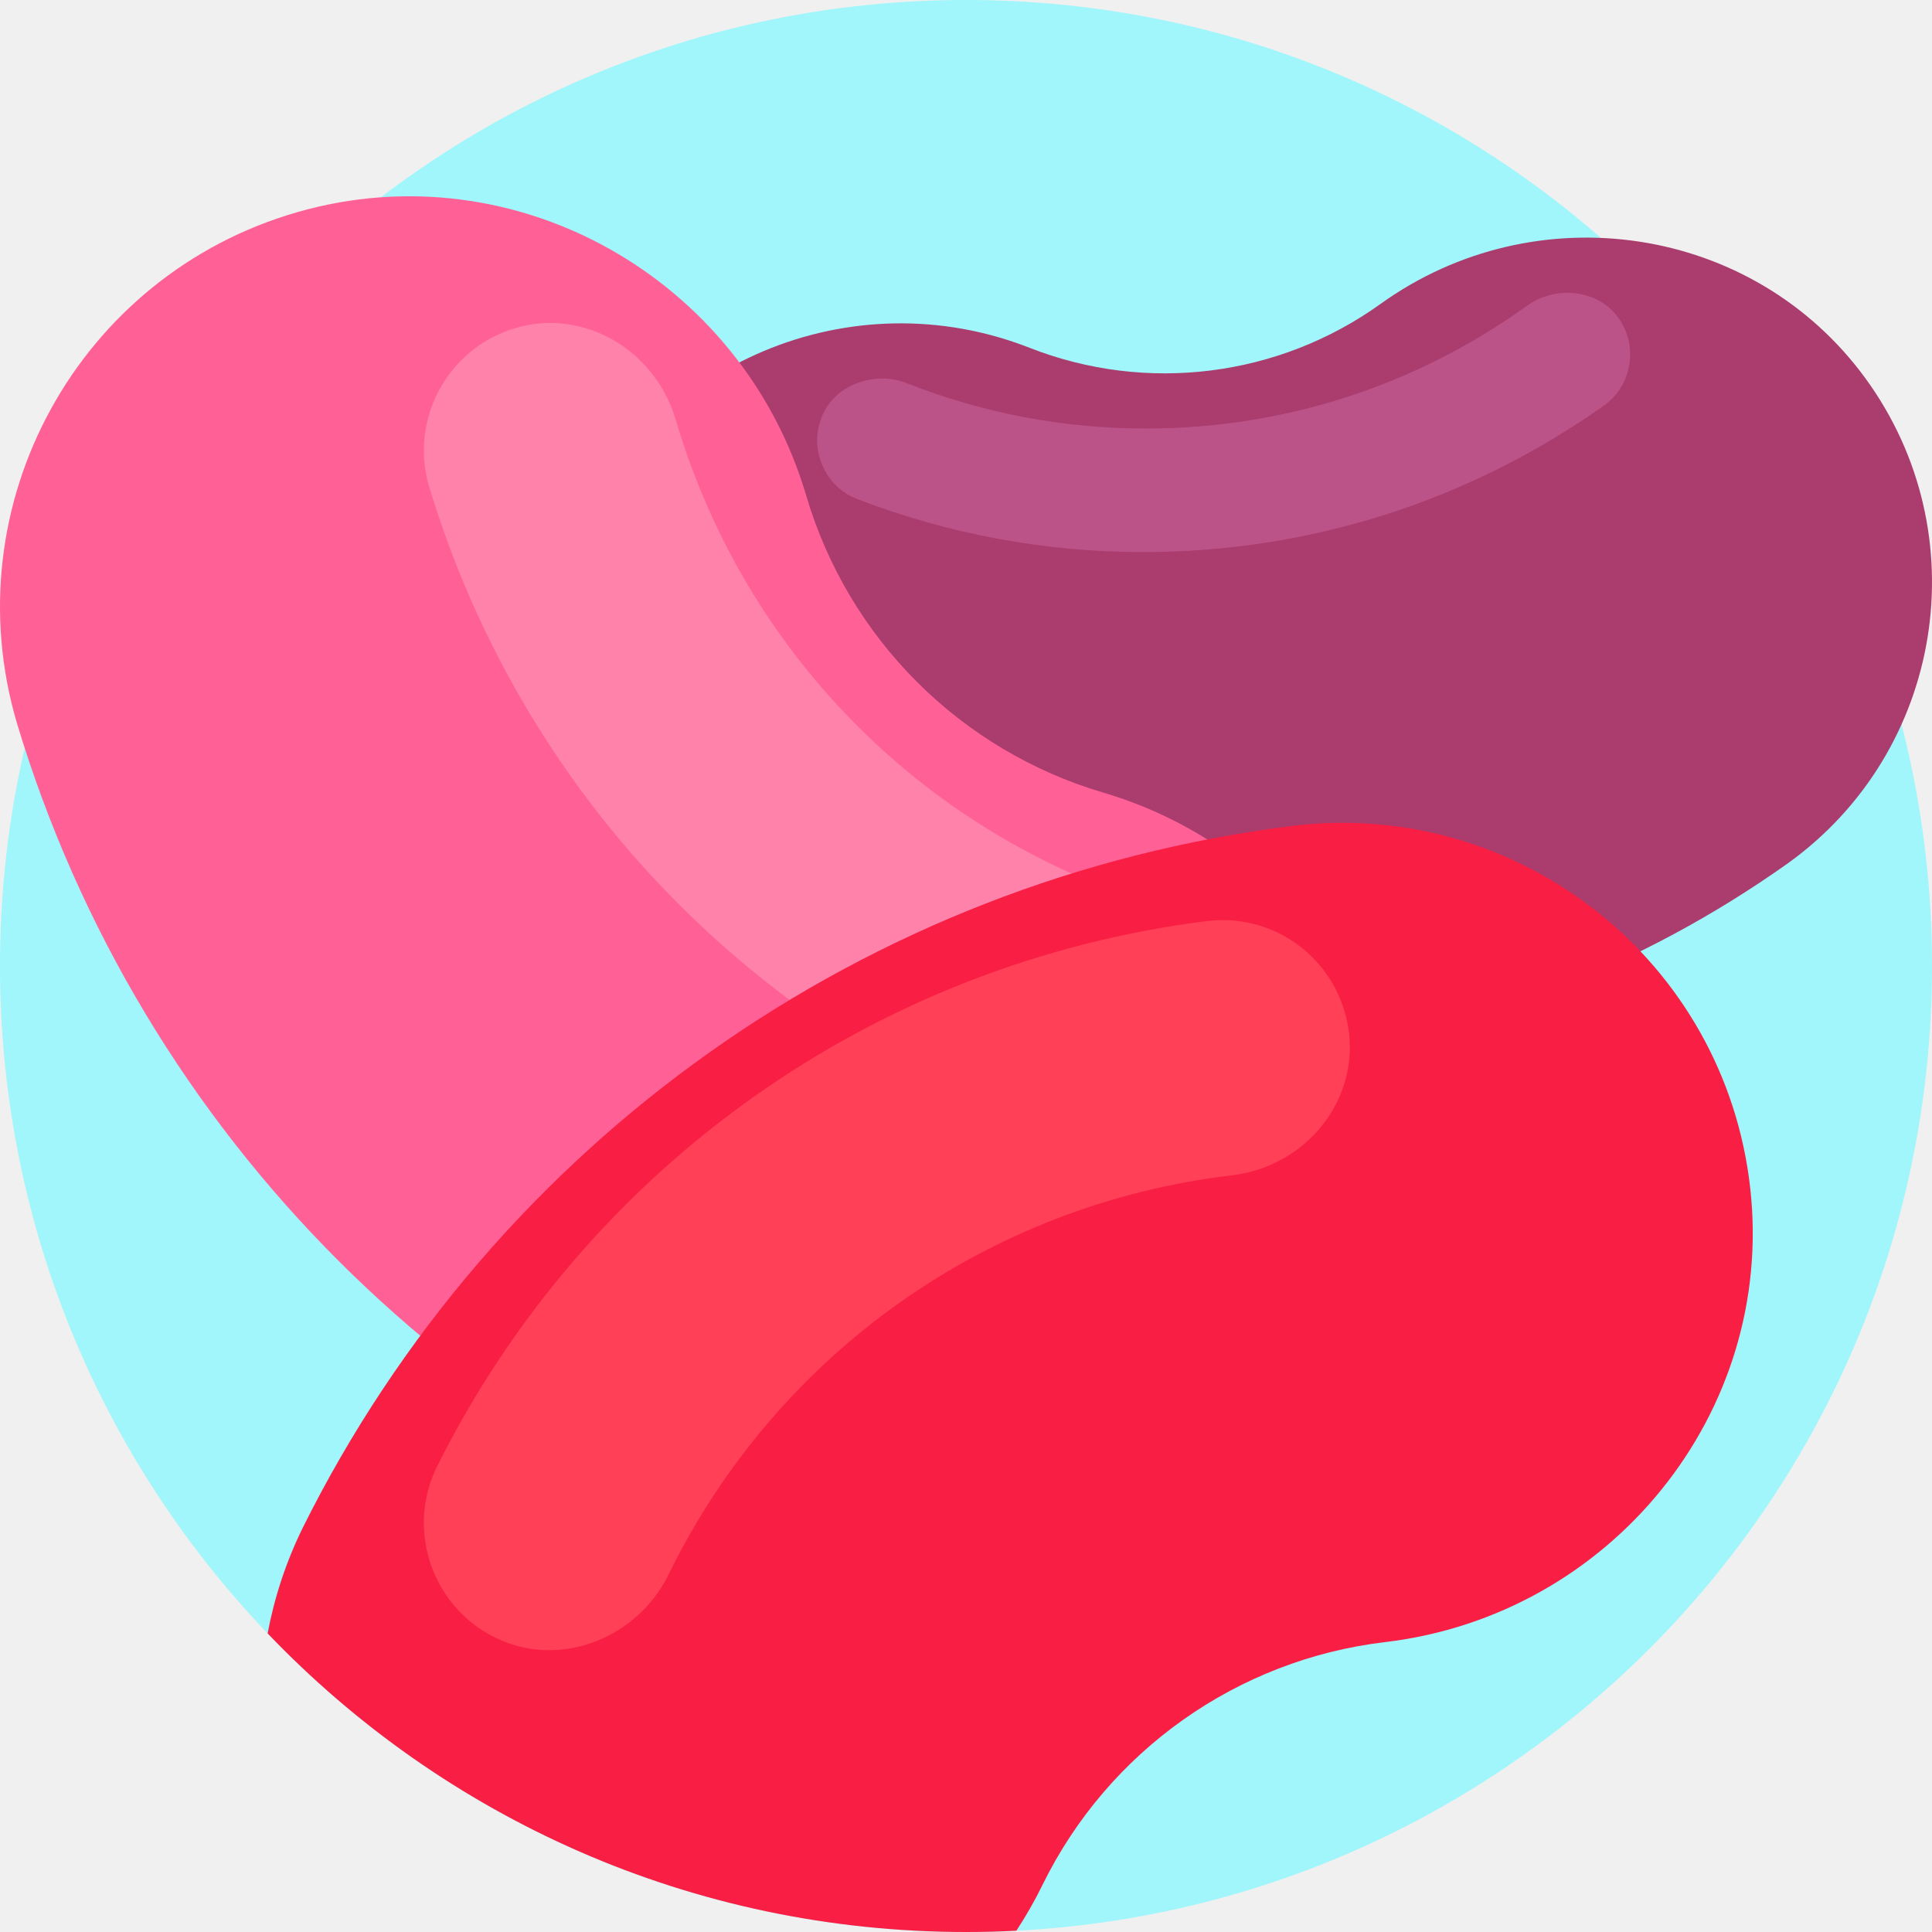
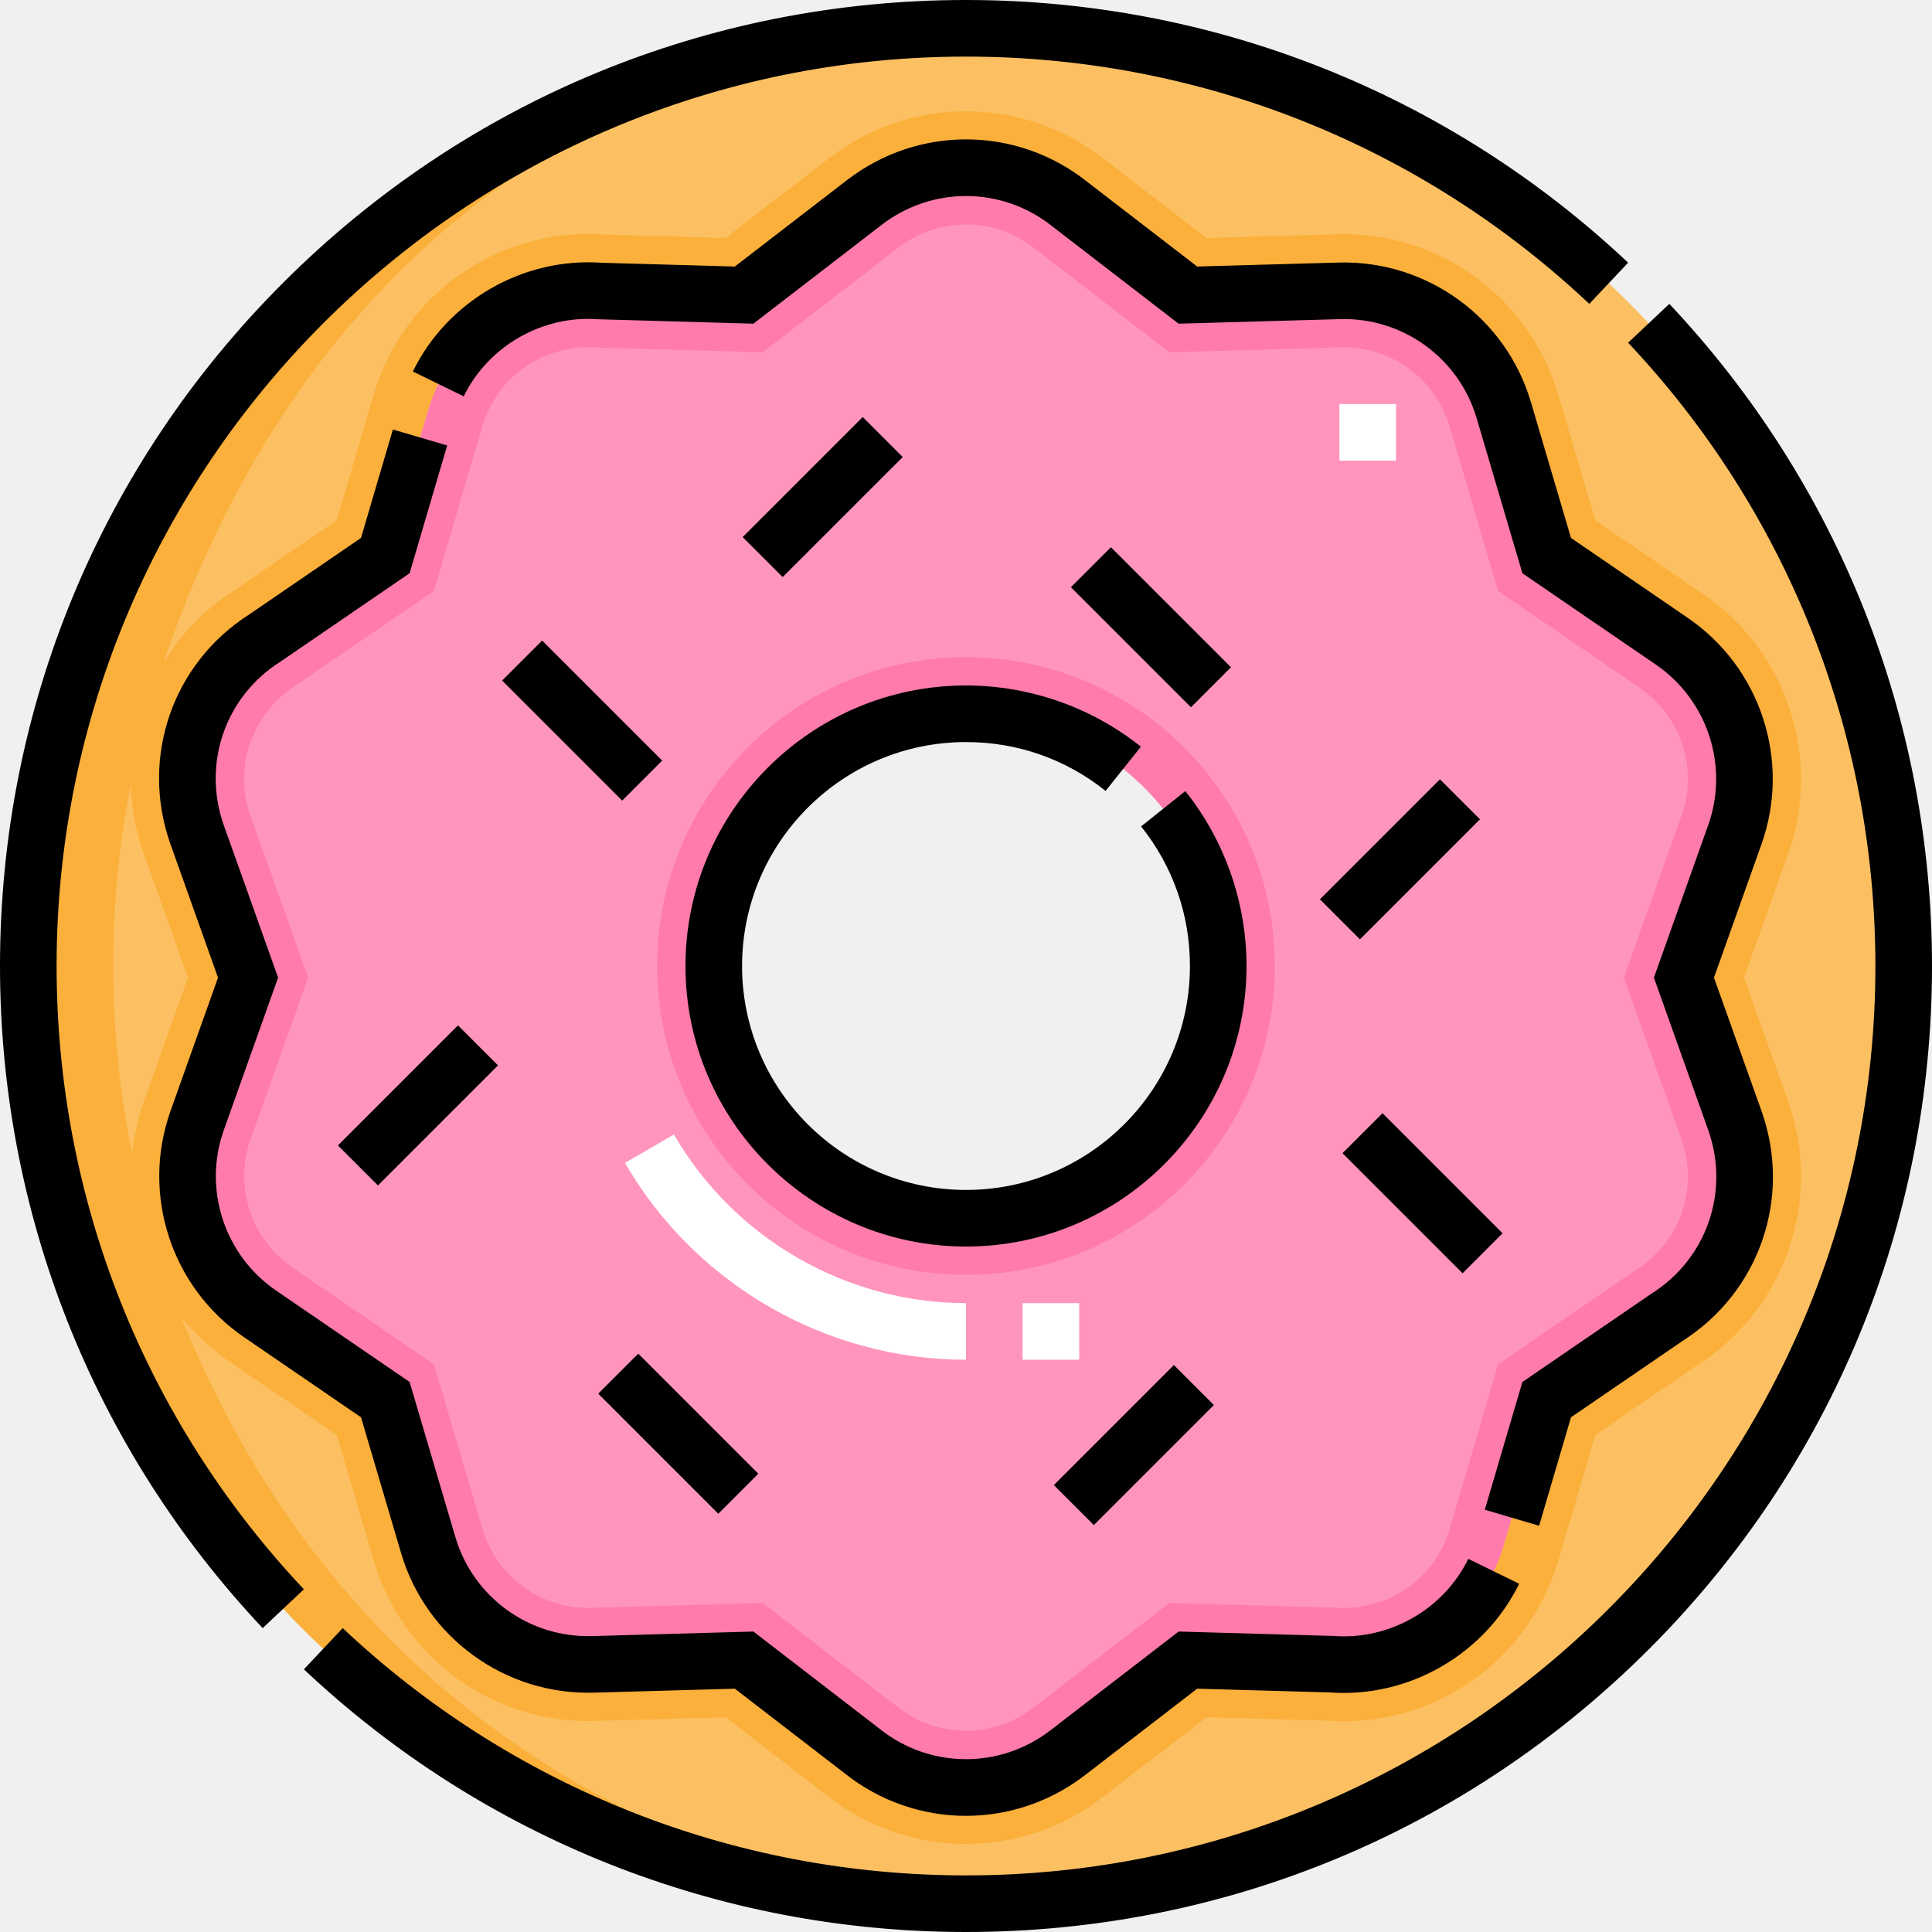
- <svg xmlns="http://www.w3.org/2000/svg" viewBox="0 0 512 512">
-   <path d="m512 256c0 141.387-114.613 256-256 256-141.383 0-256-114.613-256-256 0-141.383 114.617-256 256-256 141.387 0 256 114.617 256 256zm0 0" fill="#a0f6fa" />
-   <path d="m473.793 228.793c-78.355 55.637-179.383 68.273-269.027 33.656-47.352-18.586-70.566-72.195-51.602-119.492 18.816-46.926 72.598-69.262 119.664-50.793 30.984 12.16 66.02 7.777 93.055-11.641 41.062-29.492 98.688-21.094 128.484 19.75 30.035 41.168 20.742 98.848-20.574 128.52zm0 0" fill="#aa3c6e" />
-   <path d="m302.934 146.305c-26.039 0-51.574-4.746-75.895-14.102-5.262-2.113-7.852-5.984-9.102-8.871-1.254-2.91-2.305-7.5-.16-12.84 3.012-7.516 10.469-10.18 15.938-10.18 2.277 0 4.535.434 6.715 1.289 20.227 7.938 41.5 11.961 63.223 11.961 36.457 0 71.375-11.238 100.98-32.504 3.992-2.867 8.043-3.465 10.734-3.465 2.605 0 9.129.633 13.41 6.5 3.395 4.652 3.508 9.359 3.008 12.488-.5 3.105-2.059 7.5-6.641 10.84-35.922 25.438-78.176 38.883-122.211 38.883zm0 0" fill="#bc5388" />
-   <path d="m4.48 191.637c32.883 109.234 118.348 194.699 227.582 227.582 57.918 17.094 118.742-16.23 135.434-74.375 16.562-57.684-17.559-117.809-75.121-134.797-37.898-11.184-67.539-40.824-78.723-78.723-16.988-57.562-77.113-91.684-134.797-75.121-58.145 16.691-91.469 77.516-74.375 135.434zm0 0" fill="#ff6196" />
-   <path d="m300.238 307.277c-3.16 0-6.348-.461-9.473-1.367-85.184-25.727-151.355-91.895-177.082-177.074-3.395-11.691.316-21.129 2.836-25.727 2.535-4.609 8.543-12.855 20.348-16.242 2.941-.848 5.945-1.273 8.926-1.273 15.133 0 28.805 10.5 33.242 25.539 18.469 62.574 66.852 110.957 129.426 129.422 18.488 5.457 29.375 24.375 24.266 42.172-4.152 14.453-17.512 24.551-32.488 24.551 0 0 .004 0 0 0zm0 0" fill="#ff82aa" />
-   <path d="m463.836 314.922c-6.676-60.125-61.027-103.203-120.996-96.094-113.207 14.043-211.828 83.918-262.617 186.062-4.457 9.086-7.523 18.492-9.297 27.977 46.609 48.758 112.293 79.133 185.074 79.133 4.477 0 8.93-.117 13.352-.344 2.527-3.852 4.844-7.895 6.918-12.129 17.402-35.477 51.605-59.711 90.844-64.363 59.598-7.066 103.348-60.594 96.723-120.242zm0 0" fill="#f91e43" />
-   <path d="m145.484 437.316c-4.84 0-9.539-1.082-13.969-3.211-11.062-5.324-15.602-14.461-17.32-19.434-1.715-4.953-3.785-14.883 1.527-25.836 39.688-79.637 116.043-133.73 204.332-144.77 1.324-.148 2.66-.227 3.969-.227 17.191 0 31.598 12.957 33.504 30.137 2.043 18.402-11.867 35.219-31.012 37.488-64.789 7.68-120.617 47.238-149.348 105.812-5.973 12.172-18.406 20.039-31.684 20.039zm0 0" fill="#ff4057" />
+ <svg xmlns="http://www.w3.org/2000/svg" id="Capa_1" enable-background="new 0 0 512 512" height="512" viewBox="0 0 512 512" width="512">
+   <g>
+     <g>
+       <g clip-rule="evenodd" fill-rule="evenodd">
+         <path d="m102.11 147.239 11.324-38.501c5.99-20.384 25.384-33.179 45.753-31.603l38.01 1.071 31.813-24.51c16.454-12.706 39.033-11.991 54.572.454l31.223 24.057 40.163-1.132c20.469-.561 38.062 12.906 43.565 31.674l11.359 38.493 33.115 22.664c16.918 11.546 23.29 32.769 16.774 51.21l-13.518 37.963 13.527 37.958c6.982 19.803-.974 41.25-17.983 52.036l-31.915 21.844-11.324 38.501c-5.99 20.384-25.382 33.177-45.751 31.603l-38.012-1.07-31.813 24.51c-16.454 12.706-39.033 11.991-54.572-.454l-31.223-24.057-40.163 1.13c-20.469.561-38.062-12.905-43.564-31.674l-11.359-38.491-33.117-22.665c-16.918-11.546-23.29-32.769-16.774-51.21l13.518-37.962-13.527-37.96c-6.983-19.803.974-41.249 17.983-52.036zm153.89 357.261c137.243 0 248.5-111.257 248.5-248.5s-111.258-248.5-248.5-248.5-248.5 111.258-248.5 248.5 111.257 248.5 248.5 248.5z" fill="#fcc062" />
+         <path d="m189.157 256c0-36.916 29.926-66.843 66.843-66.843s66.843 29.926 66.843 66.843c0 36.916-29.926 66.843-66.843 66.843s-66.843-29.927-66.843-66.843zm252.648 93.072c17.009-10.786 24.965-32.233 17.983-52.036l-13.527-37.958 13.518-37.963c6.516-18.442.144-39.664-16.774-51.21l-33.115-22.664-11.359-38.493c-5.503-18.768-23.096-32.234-43.565-31.674l-40.163 1.132-31.223-24.056c-15.539-12.445-38.117-13.16-54.572-.454l-31.813 24.51-38.01-1.071c-20.369-1.575-39.763 11.22-45.753 31.603l-11.324 38.501-31.915 21.843c-17.009 10.786-24.965 32.233-17.983 52.036l13.527 37.96-13.517 37.962c-6.516 18.442-.144 39.664 16.774 51.21l33.115 22.665 11.359 38.491c5.503 18.768 23.095 32.234 43.564 31.674l40.163-1.13 31.223 24.057c15.539 12.445 38.117 13.16 54.572.454l31.813-24.51 38.012 1.07c20.369 1.574 39.761-11.22 45.751-31.603l11.324-38.501z" fill="#ff95bd" />
+         <path d="m189.157 256c0-36.916 29.926-66.843 66.843-66.843s66.843 29.926 66.843 66.843c0 36.916-29.926 66.843-66.843 66.843s-66.843-29.927-66.843-66.843zm244.615 80.405c11.403-7.231 16.431-21.581 11.887-34.333l-15.32-42.991 15.311-42.997c4.419-12.41-.261-26.372-11.115-33.8l-37.52-25.678-12.869-43.612c-3.734-12.653-15.531-21.298-28.756-20.925l-45.507 1.282-35.569-27.405c-10.571-8.451-25.416-8.638-36.15-.367l-36.047 27.772-43.721-1.232c-13.891-1.074-26.621 7.417-30.572 20.853l-12.832 43.628-36.542 25.01c-11.477 7.285-16.705 21.574-12.108 34.474l15.32 42.993-15.311 42.995c-4.419 12.411.262 26.372 11.116 33.801l37.519 25.679 12.869 43.609c3.734 12.654 15.531 21.298 28.756 20.925l45.506-1.28 35.569 27.405c10.571 8.451 25.416 8.638 36.151.367l36.047-27.772 43.722 1.23c13.89 1.075 26.62-7.418 30.571-20.852l12.832-43.628zm-259.615-80.405c0 45.195 36.648 81.842 81.842 81.842s81.843-36.648 81.843-81.842c0-45.195-36.648-81.842-81.843-81.842s-81.842 36.647-81.842 81.842zm267.648 93.072c17.009-10.786 24.965-32.233 17.983-52.036l-13.527-37.958 13.518-37.963c6.516-18.442.144-39.664-16.774-51.21l-33.115-22.664-11.359-38.493c-5.503-18.768-23.096-32.234-43.565-31.674l-40.163 1.132-31.223-24.056c-15.539-12.445-38.117-13.16-54.572-.454l-31.813 24.51-38.01-1.071c-20.369-1.575-39.763 11.22-45.753 31.603l-11.324 38.501-31.915 21.843c-17.009 10.786-24.965 32.233-17.983 52.036l13.527 37.96-13.517 37.962c-6.516 18.442-.144 39.664 16.774 51.21l33.115 22.665 11.359 38.491c5.503 18.768 23.095 32.234 43.564 31.674l40.163-1.13 31.223 24.057c15.539 12.445 38.117 13.16 54.572.454l31.813-24.51 38.012 1.07c20.369 1.574 39.761-11.22 45.751-31.603l11.324-38.501z" fill="#ff7bac" />
+         <path d="m65.738 259.078-13.527-37.96c-6.983-19.803.974-41.249 17.983-52.036l31.915-21.843 11.324-38.501c5.99-20.384 25.384-33.179 45.753-31.603l38.01 1.071 31.813-24.51c16.454-12.706 39.033-11.991 54.572.454l31.223 24.057 40.163-1.132c20.469-.561 38.062 12.906 43.565 31.674l11.359 38.493 33.115 22.664c16.918 11.546 23.29 32.769 16.774 51.21l-13.518 37.963 13.527 37.958c6.982 19.803-.974 41.25-17.983 52.036l-31.915 21.844-11.324 38.501c-5.99 20.384-25.382 33.177-45.751 31.603l-38.012-1.07-31.813 24.51c-16.454 12.706-39.033 11.991-54.572-.454l-31.223-24.057-40.163 1.13c-20.469.561-38.062-12.905-43.564-31.674l-11.359-38.491-33.116-22.665c-16.918-11.546-23.29-32.769-16.774-51.21zm190.262 245.422c-7.441 0-148.097-7.474-207.938-155.349 3.522 4.334 7.694 8.215 12.46 11.478l28.711 19.651 9.849 33.372c7.573 25.662 31.563 43.177 58.373 42.422l34.821-.98 26.886 20.715c21.257 16.936 51.414 17.153 72.985.534l27.578-21.248 32.329.91c27.577 1.945 53.086-15.775 60.904-42.355l9.815-33.373 27.304-18.687c23.013-14.749 33.045-43.759 23.842-69.587l-11.733-32.925 11.726-32.93c8.965-25.177-.372-53.522-22.433-68.62l-28.711-19.65-9.848-33.373c-7.573-25.662-31.563-43.178-58.374-42.422l-34.82.981-26.885-20.715c-21.257-16.936-51.414-17.153-72.985-.533l-27.578 21.248-32.327-.911c-27.577-1.947-53.088 15.775-60.906 42.355l-9.816 33.373-27.304 18.687c-7.798 4.997-14.102 11.633-18.676 19.227 58.889-172.764 212.751-168.295 212.751-168.295-137.243 0-248.5 111.258-248.5 248.5s111.257 248.5 248.5 248.5zm-221-198.71c.461-4.633 1.478-9.258 3.089-13.782l11.726-32.928-11.733-32.927c-2.159-6.058-3.259-12.291-3.382-18.474-3.08 15.631-4.7 31.787-4.7 48.321 0 17.054 1.725 33.704 5 49.79z" fill="#fbb03b" />
+       </g>
+       <g>
+         <path d="m286 360.343h-15v-15h15zm-30 0c-37.131 0-71.761-19.989-90.375-52.167l12.983-7.511c15.942 27.558 45.597 44.677 77.392 44.677zm113.967-238.268h-15v-15h15z" fill="#fff" />
+       </g>
+     </g>
+     <g>
+       <path d="m442.389 80.534-10.92 10.283c42.259 44.873 65.531 103.536 65.531 165.183 0 132.888-108.112 241-241 241-61.647 0-120.311-23.272-165.183-65.531l-10.284 10.92c47.667 44.889 109.982 69.611 175.467 69.611 68.38 0 132.667-26.629 181.019-74.981s74.981-112.639 74.981-181.019c0-65.485-24.722-127.8-69.611-175.466z" />
+       <path d="m256 15c61.649 0 120.313 23.272 165.183 65.531l10.284-10.919c-47.665-44.89-109.98-69.612-175.467-69.612-68.38 0-132.667 26.629-181.019 74.981s-74.981 112.639-74.981 181.019c0 65.487 24.722 127.802 69.611 175.466l10.919-10.284c-42.258-44.869-65.53-103.533-65.53-165.182 0-132.888 108.112-241 241-241z" />
+       <path d="m256 330.343c40.993 0 74.343-33.35 74.343-74.343 0-16.79-5.761-33.251-16.221-46.351l-11.722 9.359c8.467 10.604 12.943 23.396 12.943 36.992 0 32.722-26.621 59.343-59.343 59.343s-59.343-26.621-59.343-59.343 26.621-59.343 59.343-59.343c13.597 0 26.388 4.476 36.991 12.942l9.36-11.721c-13.099-10.46-29.561-16.222-46.352-16.222-40.993 0-74.343 33.35-74.343 74.343s33.351 74.344 74.344 74.344z" />
+       <path d="m447.241 163.716-30.913-21.157-10.6-35.921c-6.586-22.462-27.542-37.684-50.973-37.061l-37.492 1.057-29.051-22.383c-18.649-14.896-44.869-15.101-63.781-.496l-29.696 22.879-35.164-.992c-20.835-1.53-40.981 10.026-50.162 28.808l13.476 6.587c6.533-13.364 20.886-21.57 35.722-20.426l41.049 1.167 33.936-26.147c13.439-10.378 32.067-10.227 45.299.372l33.451 25.775 42.829-1.208c16.62-.459 31.491 10.354 36.166 26.299l12.114 41.052 35.325 24.176c13.735 9.374 19.463 26.857 13.937 42.5l-14.413 40.483 14.415 40.451c5.725 16.236-.413 34.004-14.927 43.208l-34.339 23.498-9.961 33.868 14.391 4.232 8.453-28.741 29.604-20.262c20.367-12.99 28.973-37.968 20.917-60.814l-12.63-35.441 12.628-35.464c7.796-22.068-.271-46.701-19.61-59.899z" />
+       <path d="m64.759 354.439 30.913 21.158 10.6 35.919c6.586 22.462 27.543 37.673 50.972 37.06l37.492-1.055 29.055 22.386c9.436 7.535 20.806 11.309 32.19 11.309 11.116 0 22.245-3.601 31.588-10.815l29.696-22.879 35.165.989c20.833 1.531 40.981-10.028 50.162-28.808l-13.476-6.587c-6.532 13.363-20.881 21.578-35.721 20.426l-41.05-1.165-33.936 26.146c-13.44 10.378-32.068 10.226-45.299-.372l-33.451-25.775-42.83 1.205c-16.653.461-31.491-10.354-36.166-26.299l-12.114-41.051-35.325-24.178c-13.735-9.374-19.463-26.857-13.937-42.5l14.413-40.475-14.415-40.453c-5.726-16.236.413-34.004 14.926-43.208l34.339-23.498 9.961-33.867-14.391-4.232-8.453 28.74-29.606 20.264c-20.368 12.99-28.971 37.966-20.915 60.813l12.63 35.443-12.628 35.462c-7.795 22.066.271 46.699 19.611 59.897z" />
+       <path d="m278.06 375.465h45v15h-45z" transform="matrix(.707 -.707 .707 .707 -182.765 324.696)" />
+       <path d="m369.562 293.714h15v45h-15z" transform="matrix(.707 -.707 .707 .707 -113.158 359.24)" />
+       <path d="m348.562 220.214h45v15h-45z" transform="matrix(.707 -.707 .707 .707 -52.337 329.076)" />
+       <path d="m297.562 143.714h15v45h-15z" transform="matrix(.707 -.707 .707 .707 -28.18 264.394)" />
+       <path d="m195.562 124.214h45v15h-45z" transform="matrix(.707 -.707 .707 .707 -29.267 192.771)" />
+       <path d="m146.811 168.464h15v45h-15z" transform="matrix(.707 -.707 .707 .707 -89.835 165.047)" />
+       <path d="m88.311 285.464h45.001v15h-45.001z" transform="matrix(.707 -.707 .707 .707 -174.701 164.162)" />
+       <path d="m172.31 357.465h15v45.001h-15z" transform="matrix(.707 -.707 .707 .707 -216.011 238.434)" />
+     </g>
+   </g>
</svg>
